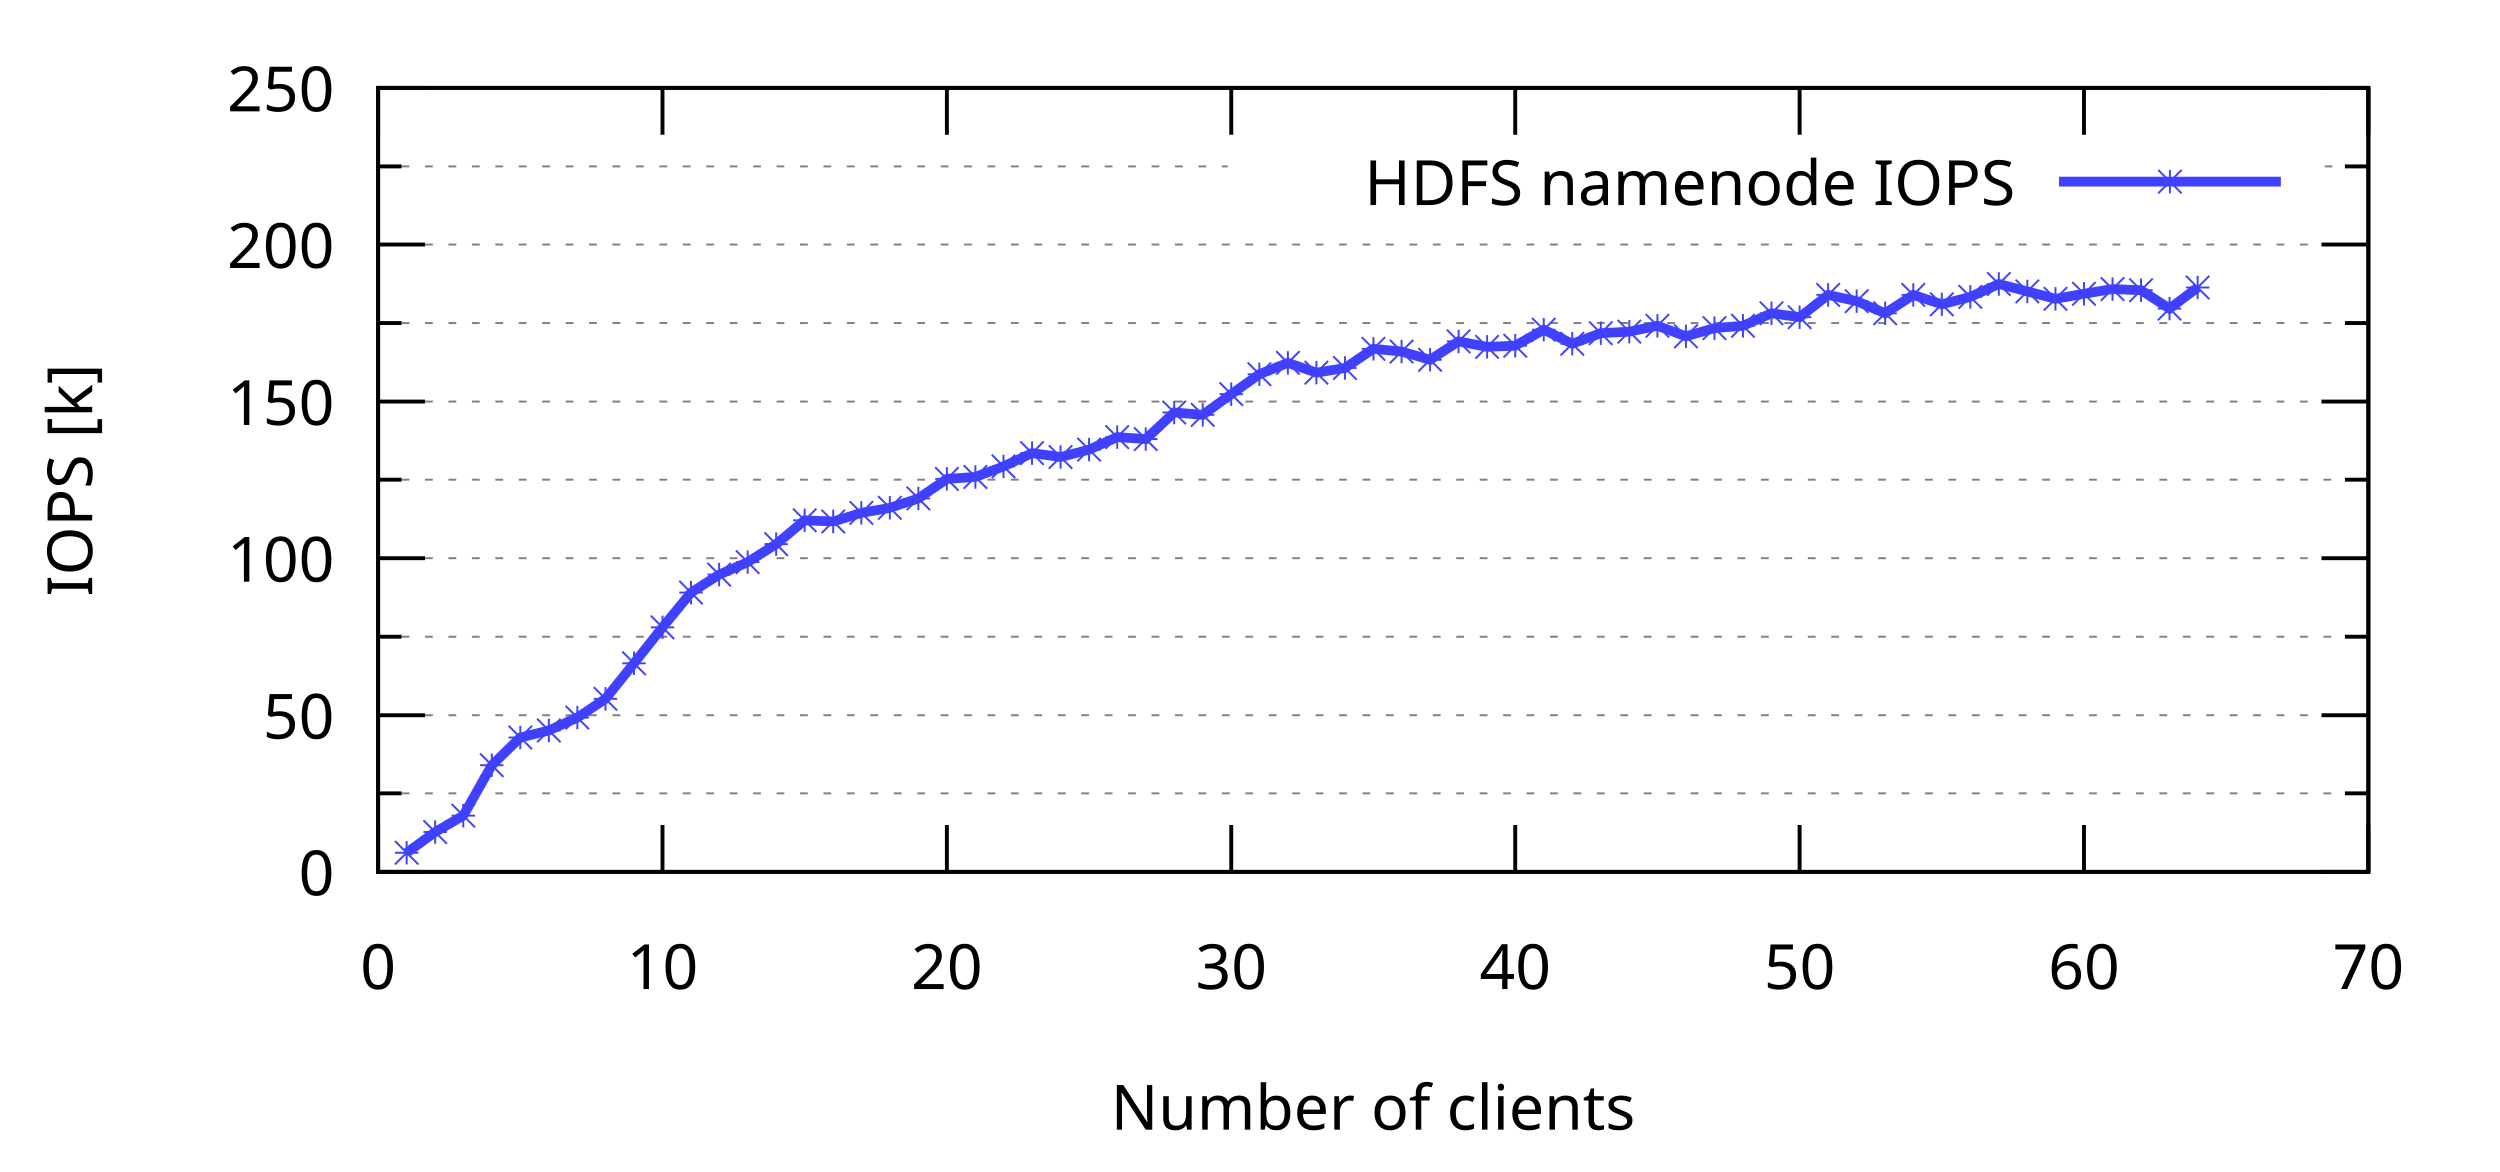
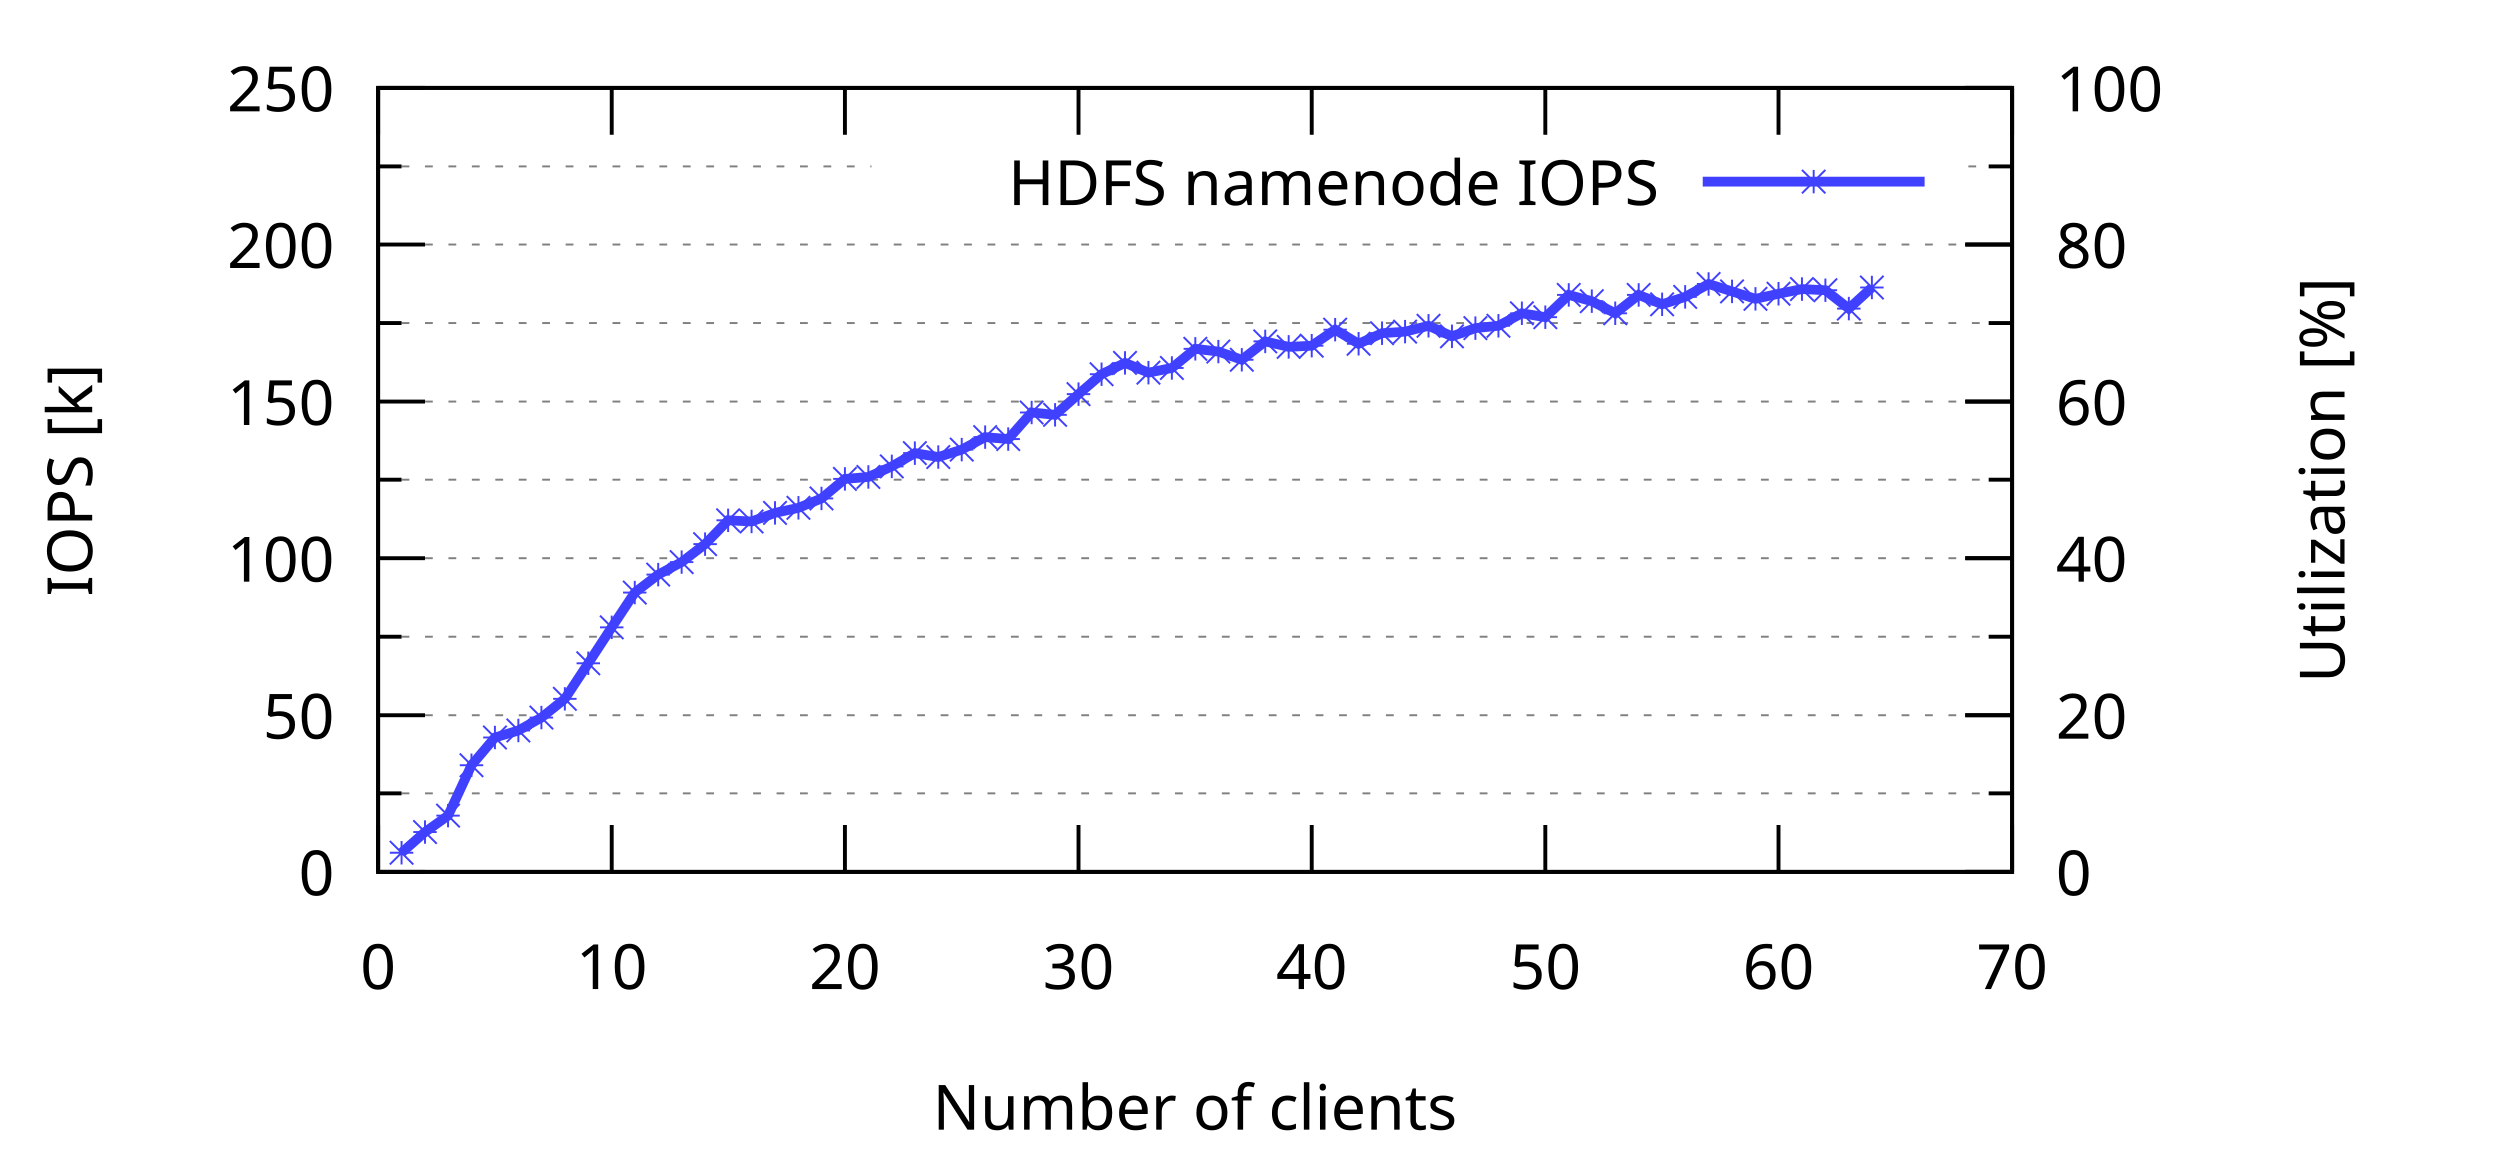
<svg xmlns="http://www.w3.org/2000/svg" xmlns:xlink="http://www.w3.org/1999/xlink" width="640" height="300" viewBox="0 0 640 300">
  <g id="gnuplot_canvas">
    <rect x="0" y="0" width="640" height="300" fill="none" />
    <defs>
      <circle id="gpDot" r="0.5" stroke-width="0.5" />
      <path id="gpPt0" stroke-width="0.167" stroke="currentColor" d="M-1,0 h2 M0,-1 v2" />
      <path id="gpPt1" stroke-width="0.167" stroke="currentColor" d="M-1,-1 L1,1 M1,-1 L-1,1" />
      <path id="gpPt2" stroke-width="0.167" stroke="currentColor" d="M-1,0 L1,0 M0,-1 L0,1 M-1,-1 L1,1 M-1,1 L1,-1" />
      <rect id="gpPt3" stroke-width="0.167" stroke="currentColor" x="-1" y="-1" width="2" height="2" />
      <rect id="gpPt4" stroke-width="0.167" stroke="currentColor" fill="currentColor" x="-1" y="-1" width="2" height="2" />
      <circle id="gpPt5" stroke-width="0.167" stroke="currentColor" cx="0" cy="0" r="1" />
      <use xlink:href="#gpPt5" id="gpPt6" fill="currentColor" stroke="none" />
      <path id="gpPt7" stroke-width="0.167" stroke="currentColor" d="M0,-1.33 L-1.33,0.67 L1.33,0.67 z" />
      <use xlink:href="#gpPt7" id="gpPt8" fill="currentColor" stroke="none" />
      <use xlink:href="#gpPt7" id="gpPt9" stroke="currentColor" transform="rotate(180)" />
      <use xlink:href="#gpPt9" id="gpPt10" fill="currentColor" stroke="none" />
      <use xlink:href="#gpPt3" id="gpPt11" stroke="currentColor" transform="rotate(45)" />
      <use xlink:href="#gpPt11" id="gpPt12" fill="currentColor" stroke="none" />
      <path id="gpPt13" stroke-width="0.167" stroke="currentColor" d="M0,1.330 L1.265,0.411 L0.782,-1.067 L-0.782,-1.076 L-1.265,0.411 z" />
      <use xlink:href="#gpPt13" id="gpPt14" fill="currentColor" stroke="none" />
      <filter id="textbox" filterUnits="objectBoundingBox" x="0" y="0" height="1" width="1">
        <feFlood flood-color="white" flood-opacity="1" result="bgnd" />
        <feComposite in="SourceGraphic" in2="bgnd" operator="atop" />
      </filter>
      <filter id="greybox" filterUnits="objectBoundingBox" x="0" y="0" height="1" width="1">
        <feFlood flood-color="lightgrey" flood-opacity="1" result="grey" />
        <feComposite in="SourceGraphic" in2="grey" operator="atop" />
      </filter>
    </defs>
    <g fill="none" color="white" stroke="black" stroke-width="1.00" stroke-linecap="butt" stroke-linejoin="miter">
</g>
    <g fill="none" color="black" stroke="currentColor" stroke-width="1.00" stroke-linecap="butt" stroke-linejoin="miter">
</g>
    <g fill="none" color="black" stroke="black" stroke-width="0.50" stroke-linecap="butt" stroke-linejoin="miter">
</g>
    <g fill="none" color="gray" stroke="currentColor" stroke-width="0.50" stroke-linecap="butt" stroke-linejoin="miter">
-       <path stroke="gray" stroke-dasharray="2,4" class="gridline" d="M96.8,223.2 L606.3,223.2  " />
-     </g>
-     <g fill="none" color="gray" stroke="gray" stroke-width="1.00" stroke-linecap="butt" stroke-linejoin="miter">
- </g>
-     <g fill="none" color="black" stroke="currentColor" stroke-width="1.00" stroke-linecap="butt" stroke-linejoin="miter">
-       <path stroke="black" d="M96.8,223.2 L108.8,223.2 M606.3,223.2 L594.3,223.2  " />
+       <path stroke="gray" stroke-dasharray="2,4" class="gridline" d="M96.8,223.2 L515.1,223.2  " />
+     </g>
+     <g fill="none" color="gray" stroke="gray" stroke-width="1.00" stroke-linecap="butt" stroke-linejoin="miter">
+ </g>
+     <g fill="none" color="black" stroke="currentColor" stroke-width="1.00" stroke-linecap="butt" stroke-linejoin="miter">
+       <path stroke="black" d="M96.8,223.2 L108.8,223.2 M515.1,223.2 L503.1,223.2  " />
      <g transform="translate(85.6,229.2)" stroke="none" fill="black" font-family="Times-Roman" font-size="16.00" text-anchor="end">
        <text>
          <tspan font-family="Times-Roman"> 0</tspan>
        </text>
      </g>
    </g>
    <g fill="none" color="black" stroke="currentColor" stroke-width="1.00" stroke-linecap="butt" stroke-linejoin="miter">
</g>
    <g fill="none" color="black" stroke="black" stroke-width="0.50" stroke-linecap="butt" stroke-linejoin="miter">
</g>
    <g fill="none" color="gray" stroke="currentColor" stroke-width="0.50" stroke-linecap="butt" stroke-linejoin="miter">
-       <path stroke="gray" stroke-dasharray="2,4" class="gridline" d="M96.8,203.1 L606.3,203.1  " />
-     </g>
-     <g fill="none" color="gray" stroke="gray" stroke-width="1.00" stroke-linecap="butt" stroke-linejoin="miter">
- </g>
-     <g fill="none" color="black" stroke="currentColor" stroke-width="1.00" stroke-linecap="butt" stroke-linejoin="miter">
-       <path stroke="black" d="M96.8,203.1 L102.8,203.1 M606.3,203.1 L600.3,203.1  " />
-     </g>
-     <g fill="none" color="black" stroke="black" stroke-width="0.50" stroke-linecap="butt" stroke-linejoin="miter">
- </g>
-     <g fill="none" color="gray" stroke="currentColor" stroke-width="0.50" stroke-linecap="butt" stroke-linejoin="miter">
-       <path stroke="gray" stroke-dasharray="2,4" class="gridline" d="M96.8,183.1 L606.3,183.1  " />
-     </g>
-     <g fill="none" color="gray" stroke="gray" stroke-width="1.00" stroke-linecap="butt" stroke-linejoin="miter">
- </g>
-     <g fill="none" color="black" stroke="currentColor" stroke-width="1.00" stroke-linecap="butt" stroke-linejoin="miter">
-       <path stroke="black" d="M96.8,183.1 L108.8,183.1 M606.3,183.1 L594.3,183.1  " />
+       <path stroke="gray" stroke-dasharray="2,4" class="gridline" d="M96.8,203.1 L515.1,203.1  " />
+     </g>
+     <g fill="none" color="gray" stroke="gray" stroke-width="1.00" stroke-linecap="butt" stroke-linejoin="miter">
+ </g>
+     <g fill="none" color="black" stroke="currentColor" stroke-width="1.00" stroke-linecap="butt" stroke-linejoin="miter">
+       <path stroke="black" d="M96.8,203.1 L102.8,203.1 M515.1,203.1 L509.1,203.1  " />
+     </g>
+     <g fill="none" color="black" stroke="black" stroke-width="0.50" stroke-linecap="butt" stroke-linejoin="miter">
+ </g>
+     <g fill="none" color="gray" stroke="currentColor" stroke-width="0.50" stroke-linecap="butt" stroke-linejoin="miter">
+       <path stroke="gray" stroke-dasharray="2,4" class="gridline" d="M96.8,183.1 L515.1,183.1  " />
+     </g>
+     <g fill="none" color="gray" stroke="gray" stroke-width="1.00" stroke-linecap="butt" stroke-linejoin="miter">
+ </g>
+     <g fill="none" color="black" stroke="currentColor" stroke-width="1.00" stroke-linecap="butt" stroke-linejoin="miter">
+       <path stroke="black" d="M96.8,183.1 L108.8,183.1 M515.1,183.1 L503.1,183.1  " />
      <g transform="translate(85.6,189.1)" stroke="none" fill="black" font-family="Times-Roman" font-size="16.00" text-anchor="end">
        <text>
          <tspan font-family="Times-Roman"> 50</tspan>
        </text>
      </g>
    </g>
    <g fill="none" color="black" stroke="currentColor" stroke-width="1.00" stroke-linecap="butt" stroke-linejoin="miter">
</g>
    <g fill="none" color="black" stroke="black" stroke-width="0.50" stroke-linecap="butt" stroke-linejoin="miter">
</g>
    <g fill="none" color="gray" stroke="currentColor" stroke-width="0.50" stroke-linecap="butt" stroke-linejoin="miter">
-       <path stroke="gray" stroke-dasharray="2,4" class="gridline" d="M96.8,163.0 L606.3,163.0  " />
-     </g>
-     <g fill="none" color="gray" stroke="gray" stroke-width="1.00" stroke-linecap="butt" stroke-linejoin="miter">
- </g>
-     <g fill="none" color="black" stroke="currentColor" stroke-width="1.00" stroke-linecap="butt" stroke-linejoin="miter">
-       <path stroke="black" d="M96.8,163.0 L102.8,163.0 M606.3,163.0 L600.3,163.0  " />
-     </g>
-     <g fill="none" color="black" stroke="black" stroke-width="0.50" stroke-linecap="butt" stroke-linejoin="miter">
- </g>
-     <g fill="none" color="gray" stroke="currentColor" stroke-width="0.50" stroke-linecap="butt" stroke-linejoin="miter">
-       <path stroke="gray" stroke-dasharray="2,4" class="gridline" d="M96.8,142.9 L606.3,142.9  " />
-     </g>
-     <g fill="none" color="gray" stroke="gray" stroke-width="1.00" stroke-linecap="butt" stroke-linejoin="miter">
- </g>
-     <g fill="none" color="black" stroke="currentColor" stroke-width="1.00" stroke-linecap="butt" stroke-linejoin="miter">
-       <path stroke="black" d="M96.8,142.9 L108.8,142.9 M606.3,142.9 L594.3,142.9  " />
+       <path stroke="gray" stroke-dasharray="2,4" class="gridline" d="M96.8,163.0 L515.1,163.0  " />
+     </g>
+     <g fill="none" color="gray" stroke="gray" stroke-width="1.00" stroke-linecap="butt" stroke-linejoin="miter">
+ </g>
+     <g fill="none" color="black" stroke="currentColor" stroke-width="1.00" stroke-linecap="butt" stroke-linejoin="miter">
+       <path stroke="black" d="M96.8,163.0 L102.8,163.0 M515.1,163.0 L509.1,163.0  " />
+     </g>
+     <g fill="none" color="black" stroke="black" stroke-width="0.50" stroke-linecap="butt" stroke-linejoin="miter">
+ </g>
+     <g fill="none" color="gray" stroke="currentColor" stroke-width="0.50" stroke-linecap="butt" stroke-linejoin="miter">
+       <path stroke="gray" stroke-dasharray="2,4" class="gridline" d="M96.8,142.9 L515.1,142.9  " />
+     </g>
+     <g fill="none" color="gray" stroke="gray" stroke-width="1.00" stroke-linecap="butt" stroke-linejoin="miter">
+ </g>
+     <g fill="none" color="black" stroke="currentColor" stroke-width="1.00" stroke-linecap="butt" stroke-linejoin="miter">
+       <path stroke="black" d="M96.8,142.9 L108.8,142.9 M515.1,142.9 L503.1,142.9  " />
      <g transform="translate(85.6,148.9)" stroke="none" fill="black" font-family="Times-Roman" font-size="16.00" text-anchor="end">
        <text>
          <tspan font-family="Times-Roman"> 100</tspan>
        </text>
      </g>
    </g>
    <g fill="none" color="black" stroke="currentColor" stroke-width="1.00" stroke-linecap="butt" stroke-linejoin="miter">
</g>
    <g fill="none" color="black" stroke="black" stroke-width="0.50" stroke-linecap="butt" stroke-linejoin="miter">
</g>
    <g fill="none" color="gray" stroke="currentColor" stroke-width="0.50" stroke-linecap="butt" stroke-linejoin="miter">
-       <path stroke="gray" stroke-dasharray="2,4" class="gridline" d="M96.8,122.8 L606.3,122.8  " />
-     </g>
-     <g fill="none" color="gray" stroke="gray" stroke-width="1.00" stroke-linecap="butt" stroke-linejoin="miter">
- </g>
-     <g fill="none" color="black" stroke="currentColor" stroke-width="1.00" stroke-linecap="butt" stroke-linejoin="miter">
-       <path stroke="black" d="M96.8,122.8 L102.8,122.8 M606.3,122.8 L600.3,122.8  " />
-     </g>
-     <g fill="none" color="black" stroke="black" stroke-width="0.50" stroke-linecap="butt" stroke-linejoin="miter">
- </g>
-     <g fill="none" color="gray" stroke="currentColor" stroke-width="0.50" stroke-linecap="butt" stroke-linejoin="miter">
-       <path stroke="gray" stroke-dasharray="2,4" class="gridline" d="M96.8,102.8 L606.3,102.8  " />
-     </g>
-     <g fill="none" color="gray" stroke="gray" stroke-width="1.00" stroke-linecap="butt" stroke-linejoin="miter">
- </g>
-     <g fill="none" color="black" stroke="currentColor" stroke-width="1.00" stroke-linecap="butt" stroke-linejoin="miter">
-       <path stroke="black" d="M96.8,102.8 L108.8,102.8 M606.3,102.8 L594.3,102.8  " />
+       <path stroke="gray" stroke-dasharray="2,4" class="gridline" d="M96.8,122.8 L515.1,122.8  " />
+     </g>
+     <g fill="none" color="gray" stroke="gray" stroke-width="1.00" stroke-linecap="butt" stroke-linejoin="miter">
+ </g>
+     <g fill="none" color="black" stroke="currentColor" stroke-width="1.00" stroke-linecap="butt" stroke-linejoin="miter">
+       <path stroke="black" d="M96.8,122.8 L102.8,122.8 M515.1,122.8 L509.1,122.8  " />
+     </g>
+     <g fill="none" color="black" stroke="black" stroke-width="0.50" stroke-linecap="butt" stroke-linejoin="miter">
+ </g>
+     <g fill="none" color="gray" stroke="currentColor" stroke-width="0.50" stroke-linecap="butt" stroke-linejoin="miter">
+       <path stroke="gray" stroke-dasharray="2,4" class="gridline" d="M96.8,102.8 L515.1,102.8  " />
+     </g>
+     <g fill="none" color="gray" stroke="gray" stroke-width="1.00" stroke-linecap="butt" stroke-linejoin="miter">
+ </g>
+     <g fill="none" color="black" stroke="currentColor" stroke-width="1.00" stroke-linecap="butt" stroke-linejoin="miter">
+       <path stroke="black" d="M96.8,102.8 L108.8,102.8 M515.1,102.8 L503.1,102.8  " />
      <g transform="translate(85.6,108.8)" stroke="none" fill="black" font-family="Times-Roman" font-size="16.00" text-anchor="end">
        <text>
          <tspan font-family="Times-Roman"> 150</tspan>
        </text>
      </g>
    </g>
    <g fill="none" color="black" stroke="currentColor" stroke-width="1.00" stroke-linecap="butt" stroke-linejoin="miter">
</g>
    <g fill="none" color="black" stroke="black" stroke-width="0.50" stroke-linecap="butt" stroke-linejoin="miter">
</g>
    <g fill="none" color="gray" stroke="currentColor" stroke-width="0.50" stroke-linecap="butt" stroke-linejoin="miter">
-       <path stroke="gray" stroke-dasharray="2,4" class="gridline" d="M96.8,82.7 L606.3,82.7  " />
-     </g>
-     <g fill="none" color="gray" stroke="gray" stroke-width="1.00" stroke-linecap="butt" stroke-linejoin="miter">
- </g>
-     <g fill="none" color="black" stroke="currentColor" stroke-width="1.00" stroke-linecap="butt" stroke-linejoin="miter">
-       <path stroke="black" d="M96.8,82.7 L102.8,82.7 M606.3,82.7 L600.3,82.7  " />
-     </g>
-     <g fill="none" color="black" stroke="black" stroke-width="0.50" stroke-linecap="butt" stroke-linejoin="miter">
- </g>
-     <g fill="none" color="gray" stroke="currentColor" stroke-width="0.50" stroke-linecap="butt" stroke-linejoin="miter">
-       <path stroke="gray" stroke-dasharray="2,4" class="gridline" d="M96.8,62.6 L606.3,62.6  " />
-     </g>
-     <g fill="none" color="gray" stroke="gray" stroke-width="1.00" stroke-linecap="butt" stroke-linejoin="miter">
- </g>
-     <g fill="none" color="black" stroke="currentColor" stroke-width="1.00" stroke-linecap="butt" stroke-linejoin="miter">
-       <path stroke="black" d="M96.8,62.6 L108.8,62.6 M606.3,62.6 L594.3,62.6  " />
+       <path stroke="gray" stroke-dasharray="2,4" class="gridline" d="M96.8,82.7 L515.1,82.7  " />
+     </g>
+     <g fill="none" color="gray" stroke="gray" stroke-width="1.00" stroke-linecap="butt" stroke-linejoin="miter">
+ </g>
+     <g fill="none" color="black" stroke="currentColor" stroke-width="1.00" stroke-linecap="butt" stroke-linejoin="miter">
+       <path stroke="black" d="M96.8,82.7 L102.8,82.7 M515.1,82.7 L509.1,82.7  " />
+     </g>
+     <g fill="none" color="black" stroke="black" stroke-width="0.50" stroke-linecap="butt" stroke-linejoin="miter">
+ </g>
+     <g fill="none" color="gray" stroke="currentColor" stroke-width="0.50" stroke-linecap="butt" stroke-linejoin="miter">
+       <path stroke="gray" stroke-dasharray="2,4" class="gridline" d="M96.8,62.6 L515.1,62.6  " />
+     </g>
+     <g fill="none" color="gray" stroke="gray" stroke-width="1.00" stroke-linecap="butt" stroke-linejoin="miter">
+ </g>
+     <g fill="none" color="black" stroke="currentColor" stroke-width="1.00" stroke-linecap="butt" stroke-linejoin="miter">
+       <path stroke="black" d="M96.8,62.6 L108.8,62.6 M515.1,62.6 L503.1,62.6  " />
      <g transform="translate(85.6,68.6)" stroke="none" fill="black" font-family="Times-Roman" font-size="16.00" text-anchor="end">
        <text>
          <tspan font-family="Times-Roman"> 200</tspan>
        </text>
      </g>
    </g>
    <g fill="none" color="black" stroke="currentColor" stroke-width="1.00" stroke-linecap="butt" stroke-linejoin="miter">
</g>
    <g fill="none" color="black" stroke="black" stroke-width="0.50" stroke-linecap="butt" stroke-linejoin="miter">
</g>
    <g fill="none" color="gray" stroke="currentColor" stroke-width="0.50" stroke-linecap="butt" stroke-linejoin="miter">
-       <path stroke="gray" stroke-dasharray="2,4" class="gridline" d="M96.8,42.6 L314.3,42.6 M595.1,42.6 L606.3,42.6  " />
-     </g>
-     <g fill="none" color="gray" stroke="gray" stroke-width="1.00" stroke-linecap="butt" stroke-linejoin="miter">
- </g>
-     <g fill="none" color="black" stroke="currentColor" stroke-width="1.00" stroke-linecap="butt" stroke-linejoin="miter">
-       <path stroke="black" d="M96.8,42.6 L102.8,42.6 M606.3,42.6 L600.3,42.6  " />
-     </g>
-     <g fill="none" color="black" stroke="black" stroke-width="0.50" stroke-linecap="butt" stroke-linejoin="miter">
- </g>
-     <g fill="none" color="gray" stroke="currentColor" stroke-width="0.50" stroke-linecap="butt" stroke-linejoin="miter">
-       <path stroke="gray" stroke-dasharray="2,4" class="gridline" d="M96.8,22.5 L606.3,22.5  " />
-     </g>
-     <g fill="none" color="gray" stroke="gray" stroke-width="1.00" stroke-linecap="butt" stroke-linejoin="miter">
- </g>
-     <g fill="none" color="black" stroke="currentColor" stroke-width="1.00" stroke-linecap="butt" stroke-linejoin="miter">
-       <path stroke="black" d="M96.8,22.5 L108.8,22.5 M606.3,22.5 L594.3,22.5  " />
+       <path stroke="gray" stroke-dasharray="2,4" class="gridline" d="M96.8,42.6 L223.1,42.6 M503.9,42.6 L515.1,42.6  " />
+     </g>
+     <g fill="none" color="gray" stroke="gray" stroke-width="1.00" stroke-linecap="butt" stroke-linejoin="miter">
+ </g>
+     <g fill="none" color="black" stroke="currentColor" stroke-width="1.00" stroke-linecap="butt" stroke-linejoin="miter">
+       <path stroke="black" d="M96.8,42.6 L102.8,42.6 M515.1,42.6 L509.1,42.6  " />
+     </g>
+     <g fill="none" color="black" stroke="black" stroke-width="0.50" stroke-linecap="butt" stroke-linejoin="miter">
+ </g>
+     <g fill="none" color="gray" stroke="currentColor" stroke-width="0.50" stroke-linecap="butt" stroke-linejoin="miter">
+       <path stroke="gray" stroke-dasharray="2,4" class="gridline" d="M96.8,22.5 L515.1,22.5  " />
+     </g>
+     <g fill="none" color="gray" stroke="gray" stroke-width="1.00" stroke-linecap="butt" stroke-linejoin="miter">
+ </g>
+     <g fill="none" color="black" stroke="currentColor" stroke-width="1.00" stroke-linecap="butt" stroke-linejoin="miter">
+       <path stroke="black" d="M96.8,22.5 L108.8,22.5 M515.1,22.5 L503.1,22.5  " />
      <g transform="translate(85.6,28.5)" stroke="none" fill="black" font-family="Times-Roman" font-size="16.00" text-anchor="end">
        <text>
          <tspan font-family="Times-Roman"> 250</tspan>
        </text>
      </g>
    </g>
    <g fill="none" color="black" stroke="currentColor" stroke-width="1.00" stroke-linecap="butt" stroke-linejoin="miter">
      <path stroke="black" d="M96.8,223.2 L96.8,211.2 M96.8,22.5 L96.8,34.5  " />
      <g transform="translate(96.8,253.2)" stroke="none" fill="black" font-family="Times-Roman" font-size="16.00" text-anchor="middle">
        <text>
          <tspan font-family="Times-Roman"> 0</tspan>
        </text>
      </g>
    </g>
    <g fill="none" color="black" stroke="currentColor" stroke-width="1.00" stroke-linecap="butt" stroke-linejoin="miter">
-       <path stroke="black" d="M169.6,223.2 L169.6,211.2 M169.6,22.5 L169.6,34.5  " />
-       <g transform="translate(169.6,253.2)" stroke="none" fill="black" font-family="Times-Roman" font-size="16.00" text-anchor="middle">
+       <path stroke="black" d="M156.6,223.2 L156.6,211.2 M156.6,22.5 L156.6,34.5  " />
+       <g transform="translate(156.6,253.2)" stroke="none" fill="black" font-family="Times-Roman" font-size="16.00" text-anchor="middle">
        <text>
          <tspan font-family="Times-Roman"> 10</tspan>
        </text>
      </g>
    </g>
    <g fill="none" color="black" stroke="currentColor" stroke-width="1.00" stroke-linecap="butt" stroke-linejoin="miter">
-       <path stroke="black" d="M242.4,223.2 L242.4,211.2 M242.4,22.5 L242.4,34.5  " />
-       <g transform="translate(242.4,253.2)" stroke="none" fill="black" font-family="Times-Roman" font-size="16.00" text-anchor="middle">
+       <path stroke="black" d="M216.3,223.2 L216.3,211.2 M216.3,22.5 L216.3,34.5  " />
+       <g transform="translate(216.3,253.2)" stroke="none" fill="black" font-family="Times-Roman" font-size="16.00" text-anchor="middle">
        <text>
          <tspan font-family="Times-Roman"> 20</tspan>
        </text>
      </g>
    </g>
    <g fill="none" color="black" stroke="currentColor" stroke-width="1.00" stroke-linecap="butt" stroke-linejoin="miter">
-       <path stroke="black" d="M315.2,223.2 L315.2,211.2 M315.2,22.5 L315.2,34.5  " />
-       <g transform="translate(315.2,253.2)" stroke="none" fill="black" font-family="Times-Roman" font-size="16.00" text-anchor="middle">
+       <path stroke="black" d="M276.1,223.2 L276.1,211.2 M276.1,22.5 L276.1,34.5  " />
+       <g transform="translate(276.1,253.2)" stroke="none" fill="black" font-family="Times-Roman" font-size="16.00" text-anchor="middle">
        <text>
          <tspan font-family="Times-Roman"> 30</tspan>
        </text>
      </g>
    </g>
    <g fill="none" color="black" stroke="currentColor" stroke-width="1.00" stroke-linecap="butt" stroke-linejoin="miter">
-       <path stroke="black" d="M387.9,223.2 L387.9,211.2 M387.9,22.5 L387.9,34.5  " />
-       <g transform="translate(387.9,253.2)" stroke="none" fill="black" font-family="Times-Roman" font-size="16.00" text-anchor="middle">
+       <path stroke="black" d="M335.8,223.2 L335.8,211.2 M335.8,22.5 L335.8,34.5  " />
+       <g transform="translate(335.8,253.2)" stroke="none" fill="black" font-family="Times-Roman" font-size="16.00" text-anchor="middle">
        <text>
          <tspan font-family="Times-Roman"> 40</tspan>
        </text>
      </g>
    </g>
    <g fill="none" color="black" stroke="currentColor" stroke-width="1.00" stroke-linecap="butt" stroke-linejoin="miter">
-       <path stroke="black" d="M460.7,223.2 L460.7,211.2 M460.7,22.5 L460.7,34.5  " />
-       <g transform="translate(460.7,253.2)" stroke="none" fill="black" font-family="Times-Roman" font-size="16.00" text-anchor="middle">
+       <path stroke="black" d="M395.6,223.2 L395.6,211.2 M395.6,22.5 L395.6,34.5  " />
+       <g transform="translate(395.6,253.2)" stroke="none" fill="black" font-family="Times-Roman" font-size="16.00" text-anchor="middle">
        <text>
          <tspan font-family="Times-Roman"> 50</tspan>
        </text>
      </g>
    </g>
    <g fill="none" color="black" stroke="currentColor" stroke-width="1.00" stroke-linecap="butt" stroke-linejoin="miter">
-       <path stroke="black" d="M533.5,223.2 L533.5,211.2 M533.5,22.5 L533.5,34.5  " />
-       <g transform="translate(533.5,253.2)" stroke="none" fill="black" font-family="Times-Roman" font-size="16.00" text-anchor="middle">
+       <path stroke="black" d="M455.3,223.2 L455.3,211.2 M455.3,22.5 L455.3,34.5  " />
+       <g transform="translate(455.3,253.2)" stroke="none" fill="black" font-family="Times-Roman" font-size="16.00" text-anchor="middle">
        <text>
          <tspan font-family="Times-Roman"> 60</tspan>
        </text>
      </g>
    </g>
    <g fill="none" color="black" stroke="currentColor" stroke-width="1.00" stroke-linecap="butt" stroke-linejoin="miter">
-       <path stroke="black" d="M606.3,223.2 L606.3,211.2 M606.3,22.5 L606.3,34.5  " />
-       <g transform="translate(606.3,253.2)" stroke="none" fill="black" font-family="Times-Roman" font-size="16.00" text-anchor="middle">
+       <path stroke="black" d="M515.1,223.2 L515.1,211.2 M515.1,22.5 L515.1,34.5  " />
+       <g transform="translate(515.1,253.2)" stroke="none" fill="black" font-family="Times-Roman" font-size="16.00" text-anchor="middle">
        <text>
          <tspan font-family="Times-Roman"> 70</tspan>
        </text>
      </g>
    </g>
    <g fill="none" color="black" stroke="currentColor" stroke-width="1.00" stroke-linecap="butt" stroke-linejoin="miter">
- </g>
-     <g fill="none" color="black" stroke="currentColor" stroke-width="1.00" stroke-linecap="butt" stroke-linejoin="miter">
-       <path stroke="black" d="M96.8,22.5 L96.8,223.2 L606.3,223.2 L606.3,22.5 L96.8,22.5 Z  " />
+       <path stroke="black" d="M515.1,223.2 L503.1,223.2  " />
+       <g transform="translate(526.3,229.2)" stroke="none" fill="black" font-family="Times-Roman" font-size="16.00" text-anchor="start">
+         <text>
+           <tspan font-family="Times-Roman"> 0</tspan>
+         </text>
+       </g>
+     </g>
+     <g fill="none" color="black" stroke="currentColor" stroke-width="1.00" stroke-linecap="butt" stroke-linejoin="miter">
+       <path stroke="black" d="M515.1,183.1 L503.1,183.1  " />
+       <g transform="translate(526.3,189.1)" stroke="none" fill="black" font-family="Times-Roman" font-size="16.00" text-anchor="start">
+         <text>
+           <tspan font-family="Times-Roman"> 20</tspan>
+         </text>
+       </g>
+     </g>
+     <g fill="none" color="black" stroke="currentColor" stroke-width="1.00" stroke-linecap="butt" stroke-linejoin="miter">
+       <path stroke="black" d="M515.1,142.9 L503.1,142.9  " />
+       <g transform="translate(526.3,148.9)" stroke="none" fill="black" font-family="Times-Roman" font-size="16.00" text-anchor="start">
+         <text>
+           <tspan font-family="Times-Roman"> 40</tspan>
+         </text>
+       </g>
+     </g>
+     <g fill="none" color="black" stroke="currentColor" stroke-width="1.00" stroke-linecap="butt" stroke-linejoin="miter">
+       <path stroke="black" d="M515.1,102.8 L503.1,102.8  " />
+       <g transform="translate(526.3,108.8)" stroke="none" fill="black" font-family="Times-Roman" font-size="16.00" text-anchor="start">
+         <text>
+           <tspan font-family="Times-Roman"> 60</tspan>
+         </text>
+       </g>
+     </g>
+     <g fill="none" color="black" stroke="currentColor" stroke-width="1.00" stroke-linecap="butt" stroke-linejoin="miter">
+       <path stroke="black" d="M515.1,62.6 L503.1,62.6  " />
+       <g transform="translate(526.3,68.6)" stroke="none" fill="black" font-family="Times-Roman" font-size="16.00" text-anchor="start">
+         <text>
+           <tspan font-family="Times-Roman"> 80</tspan>
+         </text>
+       </g>
+     </g>
+     <g fill="none" color="black" stroke="currentColor" stroke-width="1.00" stroke-linecap="butt" stroke-linejoin="miter">
+       <path stroke="black" d="M515.1,22.5 L503.1,22.5  " />
+       <g transform="translate(526.3,28.5)" stroke="none" fill="black" font-family="Times-Roman" font-size="16.00" text-anchor="start">
+         <text>
+           <tspan font-family="Times-Roman"> 100</tspan>
+         </text>
+       </g>
+     </g>
+     <g fill="none" color="black" stroke="currentColor" stroke-width="1.00" stroke-linecap="butt" stroke-linejoin="miter">
+ </g>
+     <g fill="none" color="black" stroke="currentColor" stroke-width="1.00" stroke-linecap="butt" stroke-linejoin="miter">
+       <path stroke="black" d="M96.8,22.5 L96.8,223.2 L515.1,223.2 L515.1,22.5 L96.8,22.5 Z  " />
    </g>
    <g fill="none" color="black" stroke="currentColor" stroke-width="1.00" stroke-linecap="butt" stroke-linejoin="miter">
      <g transform="translate(23.6,122.9) rotate(270)" stroke="none" fill="black" font-family="Times-Roman" font-size="16.00" text-anchor="middle">
        <text>
          <tspan font-family="Times-Roman">IOPS [k]</tspan>
        </text>
      </g>
    </g>
    <g fill="none" color="black" stroke="currentColor" stroke-width="1.00" stroke-linecap="butt" stroke-linejoin="miter">
-       <g transform="translate(351.5,289.2)" stroke="none" fill="black" font-family="Times-Roman" font-size="16.00" text-anchor="middle">
+       <g transform="translate(600.2,122.9) rotate(270)" stroke="none" fill="black" font-family="Times-Roman" font-size="16.00" text-anchor="middle">
+         <text>
+           <tspan font-family="Times-Roman">Utilization [%]</tspan>
+         </text>
+       </g>
+     </g>
+     <g fill="none" color="black" stroke="currentColor" stroke-width="1.00" stroke-linecap="butt" stroke-linejoin="miter">
+       <g transform="translate(305.9,289.2)" stroke="none" fill="black" font-family="Times-Roman" font-size="16.00" text-anchor="middle">
        <text>
          <tspan font-family="Times-Roman">Number of clients</tspan>
        </text>
      </g>
    </g>
    <g fill="none" color="black" stroke="currentColor" stroke-width="1.00" stroke-linecap="butt" stroke-linejoin="miter">
</g>
    <g id="gnuplot_plot_1">
      <g fill="none" color="white" stroke="currentColor" stroke-width="2.50" stroke-linecap="butt" stroke-linejoin="miter">
</g>
      <g fill="none" color="black" stroke="currentColor" stroke-width="2.50" stroke-linecap="butt" stroke-linejoin="miter">
-         <g transform="translate(515.9,52.5)" stroke="none" fill="black" font-family="Times-Roman" font-size="16.00" text-anchor="end">
+         <g transform="translate(424.7,52.5)" stroke="none" fill="black" font-family="Times-Roman" font-size="16.00" text-anchor="end">
          <text>
            <tspan font-family="Times-Roman">HDFS namenode IOPS</tspan>
          </text>
        </g>
      </g>
      <g fill="none" color="black" stroke="currentColor" stroke-width="2.50" stroke-linecap="butt" stroke-linejoin="miter">
-         <path stroke="rgb( 64,  64, 255)" d="M527.1,46.5 L583.9,46.5 M104.1,218.3 L111.4,213.0 L118.6,208.8 L125.9,195.9 L133.2,188.8 L140.5,187.0   L147.8,183.7 L155.0,178.9 L162.3,169.8 L169.6,160.6 L176.9,151.7 L184.1,147.1 L191.4,143.9 L198.7,139.3   L206.0,133.2 L213.3,133.5 L220.5,131.3 L227.8,130.0 L235.1,127.6 L242.4,122.6 L249.7,122.1 L256.9,119.4   L264.2,116.0 L271.5,117.0 L278.8,115.1 L286.0,111.9 L293.3,112.4 L300.6,105.6 L307.9,106.2 L315.2,100.9   L322.4,95.8 L329.7,92.9 L337.0,95.4 L344.3,94.2 L351.6,89.3 L358.8,90.0 L366.1,92.1 L373.4,87.4   L380.7,88.8 L387.9,88.5 L395.2,84.4 L402.5,88.0 L409.8,85.3 L417.1,84.9 L424.3,83.4 L431.6,86.1   L438.9,84.0 L446.2,83.4 L453.5,80.2 L460.7,81.2 L468.0,75.5 L475.3,77.1 L482.6,80.2 L489.8,75.5   L497.1,77.9 L504.4,76.0 L511.7,72.7 L519.0,74.6 L526.2,76.5 L533.5,75.2 L540.8,74.0 L548.1,74.3   L555.4,79.0 L562.6,73.6  " />
-         <use xlink:href="#gpPt2" transform="translate(104.1,218.3) scale(3.00)" color="rgb( 64,  64, 255)" />
-         <use xlink:href="#gpPt2" transform="translate(111.4,213.0) scale(3.00)" color="rgb( 64,  64, 255)" />
-         <use xlink:href="#gpPt2" transform="translate(118.6,208.8) scale(3.00)" color="rgb( 64,  64, 255)" />
-         <use xlink:href="#gpPt2" transform="translate(125.9,195.9) scale(3.00)" color="rgb( 64,  64, 255)" />
-         <use xlink:href="#gpPt2" transform="translate(133.2,188.8) scale(3.00)" color="rgb( 64,  64, 255)" />
-         <use xlink:href="#gpPt2" transform="translate(140.5,187.0) scale(3.00)" color="rgb( 64,  64, 255)" />
-         <use xlink:href="#gpPt2" transform="translate(147.8,183.7) scale(3.00)" color="rgb( 64,  64, 255)" />
-         <use xlink:href="#gpPt2" transform="translate(155.0,178.9) scale(3.00)" color="rgb( 64,  64, 255)" />
-         <use xlink:href="#gpPt2" transform="translate(162.3,169.8) scale(3.00)" color="rgb( 64,  64, 255)" />
-         <use xlink:href="#gpPt2" transform="translate(169.6,160.6) scale(3.00)" color="rgb( 64,  64, 255)" />
-         <use xlink:href="#gpPt2" transform="translate(176.9,151.7) scale(3.00)" color="rgb( 64,  64, 255)" />
-         <use xlink:href="#gpPt2" transform="translate(184.1,147.1) scale(3.00)" color="rgb( 64,  64, 255)" />
-         <use xlink:href="#gpPt2" transform="translate(191.4,143.9) scale(3.00)" color="rgb( 64,  64, 255)" />
-         <use xlink:href="#gpPt2" transform="translate(198.7,139.3) scale(3.00)" color="rgb( 64,  64, 255)" />
-         <use xlink:href="#gpPt2" transform="translate(206.0,133.2) scale(3.00)" color="rgb( 64,  64, 255)" />
-         <use xlink:href="#gpPt2" transform="translate(213.3,133.5) scale(3.00)" color="rgb( 64,  64, 255)" />
-         <use xlink:href="#gpPt2" transform="translate(220.5,131.3) scale(3.00)" color="rgb( 64,  64, 255)" />
-         <use xlink:href="#gpPt2" transform="translate(227.8,130.0) scale(3.00)" color="rgb( 64,  64, 255)" />
-         <use xlink:href="#gpPt2" transform="translate(235.1,127.6) scale(3.00)" color="rgb( 64,  64, 255)" />
-         <use xlink:href="#gpPt2" transform="translate(242.4,122.6) scale(3.00)" color="rgb( 64,  64, 255)" />
-         <use xlink:href="#gpPt2" transform="translate(249.7,122.1) scale(3.00)" color="rgb( 64,  64, 255)" />
-         <use xlink:href="#gpPt2" transform="translate(256.9,119.4) scale(3.00)" color="rgb( 64,  64, 255)" />
-         <use xlink:href="#gpPt2" transform="translate(264.2,116.0) scale(3.00)" color="rgb( 64,  64, 255)" />
-         <use xlink:href="#gpPt2" transform="translate(271.5,117.0) scale(3.00)" color="rgb( 64,  64, 255)" />
-         <use xlink:href="#gpPt2" transform="translate(278.8,115.1) scale(3.00)" color="rgb( 64,  64, 255)" />
-         <use xlink:href="#gpPt2" transform="translate(286.0,111.9) scale(3.00)" color="rgb( 64,  64, 255)" />
-         <use xlink:href="#gpPt2" transform="translate(293.3,112.4) scale(3.00)" color="rgb( 64,  64, 255)" />
-         <use xlink:href="#gpPt2" transform="translate(300.6,105.6) scale(3.00)" color="rgb( 64,  64, 255)" />
-         <use xlink:href="#gpPt2" transform="translate(307.9,106.2) scale(3.00)" color="rgb( 64,  64, 255)" />
-         <use xlink:href="#gpPt2" transform="translate(315.2,100.9) scale(3.00)" color="rgb( 64,  64, 255)" />
-         <use xlink:href="#gpPt2" transform="translate(322.4,95.8) scale(3.00)" color="rgb( 64,  64, 255)" />
-         <use xlink:href="#gpPt2" transform="translate(329.7,92.9) scale(3.00)" color="rgb( 64,  64, 255)" />
-         <use xlink:href="#gpPt2" transform="translate(337.0,95.4) scale(3.00)" color="rgb( 64,  64, 255)" />
-         <use xlink:href="#gpPt2" transform="translate(344.3,94.2) scale(3.00)" color="rgb( 64,  64, 255)" />
-         <use xlink:href="#gpPt2" transform="translate(351.6,89.3) scale(3.00)" color="rgb( 64,  64, 255)" />
-         <use xlink:href="#gpPt2" transform="translate(358.8,90.0) scale(3.00)" color="rgb( 64,  64, 255)" />
-         <use xlink:href="#gpPt2" transform="translate(366.1,92.1) scale(3.00)" color="rgb( 64,  64, 255)" />
-         <use xlink:href="#gpPt2" transform="translate(373.4,87.4) scale(3.00)" color="rgb( 64,  64, 255)" />
-         <use xlink:href="#gpPt2" transform="translate(380.7,88.8) scale(3.00)" color="rgb( 64,  64, 255)" />
-         <use xlink:href="#gpPt2" transform="translate(387.9,88.5) scale(3.00)" color="rgb( 64,  64, 255)" />
-         <use xlink:href="#gpPt2" transform="translate(395.2,84.4) scale(3.00)" color="rgb( 64,  64, 255)" />
-         <use xlink:href="#gpPt2" transform="translate(402.5,88.0) scale(3.00)" color="rgb( 64,  64, 255)" />
-         <use xlink:href="#gpPt2" transform="translate(409.8,85.3) scale(3.00)" color="rgb( 64,  64, 255)" />
-         <use xlink:href="#gpPt2" transform="translate(417.1,84.9) scale(3.00)" color="rgb( 64,  64, 255)" />
-         <use xlink:href="#gpPt2" transform="translate(424.3,83.4) scale(3.00)" color="rgb( 64,  64, 255)" />
-         <use xlink:href="#gpPt2" transform="translate(431.6,86.1) scale(3.00)" color="rgb( 64,  64, 255)" />
-         <use xlink:href="#gpPt2" transform="translate(438.9,84.0) scale(3.00)" color="rgb( 64,  64, 255)" />
-         <use xlink:href="#gpPt2" transform="translate(446.2,83.4) scale(3.00)" color="rgb( 64,  64, 255)" />
-         <use xlink:href="#gpPt2" transform="translate(453.5,80.2) scale(3.00)" color="rgb( 64,  64, 255)" />
-         <use xlink:href="#gpPt2" transform="translate(460.7,81.2) scale(3.00)" color="rgb( 64,  64, 255)" />
-         <use xlink:href="#gpPt2" transform="translate(468.0,75.5) scale(3.00)" color="rgb( 64,  64, 255)" />
-         <use xlink:href="#gpPt2" transform="translate(475.3,77.1) scale(3.00)" color="rgb( 64,  64, 255)" />
-         <use xlink:href="#gpPt2" transform="translate(482.6,80.2) scale(3.00)" color="rgb( 64,  64, 255)" />
-         <use xlink:href="#gpPt2" transform="translate(489.8,75.5) scale(3.00)" color="rgb( 64,  64, 255)" />
-         <use xlink:href="#gpPt2" transform="translate(497.1,77.9) scale(3.00)" color="rgb( 64,  64, 255)" />
-         <use xlink:href="#gpPt2" transform="translate(504.4,76.0) scale(3.00)" color="rgb( 64,  64, 255)" />
-         <use xlink:href="#gpPt2" transform="translate(511.7,72.7) scale(3.00)" color="rgb( 64,  64, 255)" />
-         <use xlink:href="#gpPt2" transform="translate(519.0,74.6) scale(3.00)" color="rgb( 64,  64, 255)" />
-         <use xlink:href="#gpPt2" transform="translate(526.2,76.5) scale(3.00)" color="rgb( 64,  64, 255)" />
-         <use xlink:href="#gpPt2" transform="translate(533.5,75.2) scale(3.00)" color="rgb( 64,  64, 255)" />
-         <use xlink:href="#gpPt2" transform="translate(540.8,74.0) scale(3.00)" color="rgb( 64,  64, 255)" />
-         <use xlink:href="#gpPt2" transform="translate(548.1,74.3) scale(3.00)" color="rgb( 64,  64, 255)" />
-         <use xlink:href="#gpPt2" transform="translate(555.4,79.0) scale(3.00)" color="rgb( 64,  64, 255)" />
-         <use xlink:href="#gpPt2" transform="translate(562.6,73.6) scale(3.00)" color="rgb( 64,  64, 255)" />
-         <use xlink:href="#gpPt2" transform="translate(555.5,46.5) scale(3.00)" color="rgb( 64,  64, 255)" />
+         <path stroke="rgb( 64,  64, 255)" d="M435.9,46.5 L492.7,46.5 M102.8,218.3 L108.8,213.0 L114.7,208.8 L120.7,195.9 L126.7,188.8 L132.7,187.0   L138.6,183.7 L144.6,178.9 L150.6,169.8 L156.6,160.6 L162.5,151.7 L168.5,147.1 L174.5,143.9 L180.5,139.3   L186.4,133.2 L192.4,133.5 L198.4,131.3 L204.4,130.0 L210.3,127.6 L216.3,122.6 L222.3,122.1 L228.3,119.4   L234.2,116.0 L240.2,117.0 L246.2,115.1 L252.2,111.9 L258.1,112.4 L264.1,105.6 L270.1,106.2 L276.1,100.9   L282.0,95.8 L288.0,92.9 L294.0,95.4 L300.0,94.2 L306.0,89.3 L311.9,90.0 L317.9,92.1 L323.9,87.4   L329.9,88.8 L335.8,88.5 L341.8,84.4 L347.8,88.0 L353.8,85.3 L359.7,84.9 L365.7,83.4 L371.7,86.1   L377.7,84.0 L383.6,83.4 L389.6,80.2 L395.6,81.2 L401.6,75.5 L407.5,77.1 L413.5,80.2 L419.5,75.5   L425.5,77.9 L431.4,76.0 L437.4,72.7 L443.4,74.6 L449.4,76.5 L455.3,75.2 L461.3,74.0 L467.3,74.3   L473.3,79.0 L479.2,73.6  " />
+         <use xlink:href="#gpPt2" transform="translate(102.8,218.3) scale(3.00)" color="rgb( 64,  64, 255)" />
+         <use xlink:href="#gpPt2" transform="translate(108.8,213.0) scale(3.00)" color="rgb( 64,  64, 255)" />
+         <use xlink:href="#gpPt2" transform="translate(114.7,208.8) scale(3.00)" color="rgb( 64,  64, 255)" />
+         <use xlink:href="#gpPt2" transform="translate(120.7,195.9) scale(3.00)" color="rgb( 64,  64, 255)" />
+         <use xlink:href="#gpPt2" transform="translate(126.7,188.8) scale(3.00)" color="rgb( 64,  64, 255)" />
+         <use xlink:href="#gpPt2" transform="translate(132.7,187.0) scale(3.00)" color="rgb( 64,  64, 255)" />
+         <use xlink:href="#gpPt2" transform="translate(138.6,183.7) scale(3.00)" color="rgb( 64,  64, 255)" />
+         <use xlink:href="#gpPt2" transform="translate(144.6,178.9) scale(3.00)" color="rgb( 64,  64, 255)" />
+         <use xlink:href="#gpPt2" transform="translate(150.6,169.8) scale(3.00)" color="rgb( 64,  64, 255)" />
+         <use xlink:href="#gpPt2" transform="translate(156.6,160.6) scale(3.00)" color="rgb( 64,  64, 255)" />
+         <use xlink:href="#gpPt2" transform="translate(162.5,151.7) scale(3.00)" color="rgb( 64,  64, 255)" />
+         <use xlink:href="#gpPt2" transform="translate(168.5,147.1) scale(3.00)" color="rgb( 64,  64, 255)" />
+         <use xlink:href="#gpPt2" transform="translate(174.5,143.9) scale(3.00)" color="rgb( 64,  64, 255)" />
+         <use xlink:href="#gpPt2" transform="translate(180.5,139.3) scale(3.00)" color="rgb( 64,  64, 255)" />
+         <use xlink:href="#gpPt2" transform="translate(186.4,133.2) scale(3.00)" color="rgb( 64,  64, 255)" />
+         <use xlink:href="#gpPt2" transform="translate(192.4,133.5) scale(3.00)" color="rgb( 64,  64, 255)" />
+         <use xlink:href="#gpPt2" transform="translate(198.4,131.3) scale(3.00)" color="rgb( 64,  64, 255)" />
+         <use xlink:href="#gpPt2" transform="translate(204.4,130.0) scale(3.00)" color="rgb( 64,  64, 255)" />
+         <use xlink:href="#gpPt2" transform="translate(210.3,127.6) scale(3.00)" color="rgb( 64,  64, 255)" />
+         <use xlink:href="#gpPt2" transform="translate(216.3,122.6) scale(3.00)" color="rgb( 64,  64, 255)" />
+         <use xlink:href="#gpPt2" transform="translate(222.3,122.1) scale(3.00)" color="rgb( 64,  64, 255)" />
+         <use xlink:href="#gpPt2" transform="translate(228.3,119.4) scale(3.00)" color="rgb( 64,  64, 255)" />
+         <use xlink:href="#gpPt2" transform="translate(234.2,116.0) scale(3.00)" color="rgb( 64,  64, 255)" />
+         <use xlink:href="#gpPt2" transform="translate(240.2,117.0) scale(3.00)" color="rgb( 64,  64, 255)" />
+         <use xlink:href="#gpPt2" transform="translate(246.2,115.1) scale(3.00)" color="rgb( 64,  64, 255)" />
+         <use xlink:href="#gpPt2" transform="translate(252.2,111.9) scale(3.00)" color="rgb( 64,  64, 255)" />
+         <use xlink:href="#gpPt2" transform="translate(258.1,112.4) scale(3.00)" color="rgb( 64,  64, 255)" />
+         <use xlink:href="#gpPt2" transform="translate(264.1,105.6) scale(3.00)" color="rgb( 64,  64, 255)" />
+         <use xlink:href="#gpPt2" transform="translate(270.1,106.2) scale(3.00)" color="rgb( 64,  64, 255)" />
+         <use xlink:href="#gpPt2" transform="translate(276.1,100.9) scale(3.00)" color="rgb( 64,  64, 255)" />
+         <use xlink:href="#gpPt2" transform="translate(282.0,95.8) scale(3.00)" color="rgb( 64,  64, 255)" />
+         <use xlink:href="#gpPt2" transform="translate(288.0,92.9) scale(3.00)" color="rgb( 64,  64, 255)" />
+         <use xlink:href="#gpPt2" transform="translate(294.0,95.4) scale(3.00)" color="rgb( 64,  64, 255)" />
+         <use xlink:href="#gpPt2" transform="translate(300.0,94.2) scale(3.00)" color="rgb( 64,  64, 255)" />
+         <use xlink:href="#gpPt2" transform="translate(306.0,89.3) scale(3.00)" color="rgb( 64,  64, 255)" />
+         <use xlink:href="#gpPt2" transform="translate(311.9,90.0) scale(3.00)" color="rgb( 64,  64, 255)" />
+         <use xlink:href="#gpPt2" transform="translate(317.9,92.1) scale(3.00)" color="rgb( 64,  64, 255)" />
+         <use xlink:href="#gpPt2" transform="translate(323.9,87.4) scale(3.00)" color="rgb( 64,  64, 255)" />
+         <use xlink:href="#gpPt2" transform="translate(329.9,88.8) scale(3.00)" color="rgb( 64,  64, 255)" />
+         <use xlink:href="#gpPt2" transform="translate(335.8,88.5) scale(3.00)" color="rgb( 64,  64, 255)" />
+         <use xlink:href="#gpPt2" transform="translate(341.8,84.4) scale(3.00)" color="rgb( 64,  64, 255)" />
+         <use xlink:href="#gpPt2" transform="translate(347.8,88.0) scale(3.00)" color="rgb( 64,  64, 255)" />
+         <use xlink:href="#gpPt2" transform="translate(353.8,85.3) scale(3.00)" color="rgb( 64,  64, 255)" />
+         <use xlink:href="#gpPt2" transform="translate(359.7,84.9) scale(3.00)" color="rgb( 64,  64, 255)" />
+         <use xlink:href="#gpPt2" transform="translate(365.7,83.4) scale(3.00)" color="rgb( 64,  64, 255)" />
+         <use xlink:href="#gpPt2" transform="translate(371.7,86.1) scale(3.00)" color="rgb( 64,  64, 255)" />
+         <use xlink:href="#gpPt2" transform="translate(377.7,84.0) scale(3.00)" color="rgb( 64,  64, 255)" />
+         <use xlink:href="#gpPt2" transform="translate(383.6,83.4) scale(3.00)" color="rgb( 64,  64, 255)" />
+         <use xlink:href="#gpPt2" transform="translate(389.6,80.2) scale(3.00)" color="rgb( 64,  64, 255)" />
+         <use xlink:href="#gpPt2" transform="translate(395.6,81.2) scale(3.00)" color="rgb( 64,  64, 255)" />
+         <use xlink:href="#gpPt2" transform="translate(401.6,75.5) scale(3.00)" color="rgb( 64,  64, 255)" />
+         <use xlink:href="#gpPt2" transform="translate(407.5,77.1) scale(3.00)" color="rgb( 64,  64, 255)" />
+         <use xlink:href="#gpPt2" transform="translate(413.5,80.2) scale(3.00)" color="rgb( 64,  64, 255)" />
+         <use xlink:href="#gpPt2" transform="translate(419.5,75.5) scale(3.00)" color="rgb( 64,  64, 255)" />
+         <use xlink:href="#gpPt2" transform="translate(425.5,77.9) scale(3.00)" color="rgb( 64,  64, 255)" />
+         <use xlink:href="#gpPt2" transform="translate(431.4,76.0) scale(3.00)" color="rgb( 64,  64, 255)" />
+         <use xlink:href="#gpPt2" transform="translate(437.4,72.7) scale(3.00)" color="rgb( 64,  64, 255)" />
+         <use xlink:href="#gpPt2" transform="translate(443.4,74.6) scale(3.00)" color="rgb( 64,  64, 255)" />
+         <use xlink:href="#gpPt2" transform="translate(449.4,76.5) scale(3.00)" color="rgb( 64,  64, 255)" />
+         <use xlink:href="#gpPt2" transform="translate(455.3,75.2) scale(3.00)" color="rgb( 64,  64, 255)" />
+         <use xlink:href="#gpPt2" transform="translate(461.3,74.0) scale(3.00)" color="rgb( 64,  64, 255)" />
+         <use xlink:href="#gpPt2" transform="translate(467.3,74.3) scale(3.00)" color="rgb( 64,  64, 255)" />
+         <use xlink:href="#gpPt2" transform="translate(473.3,79.0) scale(3.00)" color="rgb( 64,  64, 255)" />
+         <use xlink:href="#gpPt2" transform="translate(479.2,73.6) scale(3.00)" color="rgb( 64,  64, 255)" />
+         <use xlink:href="#gpPt2" transform="translate(464.3,46.5) scale(3.00)" color="rgb( 64,  64, 255)" />
      </g>
    </g>
    <g fill="none" color="white" stroke="rgb( 64,  64, 255)" stroke-width="2.00" stroke-linecap="butt" stroke-linejoin="miter">
</g>
    <g fill="none" color="black" stroke="currentColor" stroke-width="2.00" stroke-linecap="butt" stroke-linejoin="miter">
</g>
    <g fill="none" color="black" stroke="black" stroke-width="1.00" stroke-linecap="butt" stroke-linejoin="miter">
</g>
    <g fill="none" color="black" stroke="currentColor" stroke-width="1.00" stroke-linecap="butt" stroke-linejoin="miter">
-       <path stroke="black" d="M96.8,22.5 L96.8,223.2 L606.3,223.2 L606.3,22.5 L96.8,22.5 Z  " />
+       <path stroke="black" d="M96.8,22.5 L96.8,223.2 L515.1,223.2 L515.1,22.5 L96.8,22.5 Z  " />
    </g>
    <g fill="none" color="black" stroke="currentColor" stroke-width="1.00" stroke-linecap="butt" stroke-linejoin="miter">
</g>
  </g>
</svg>
